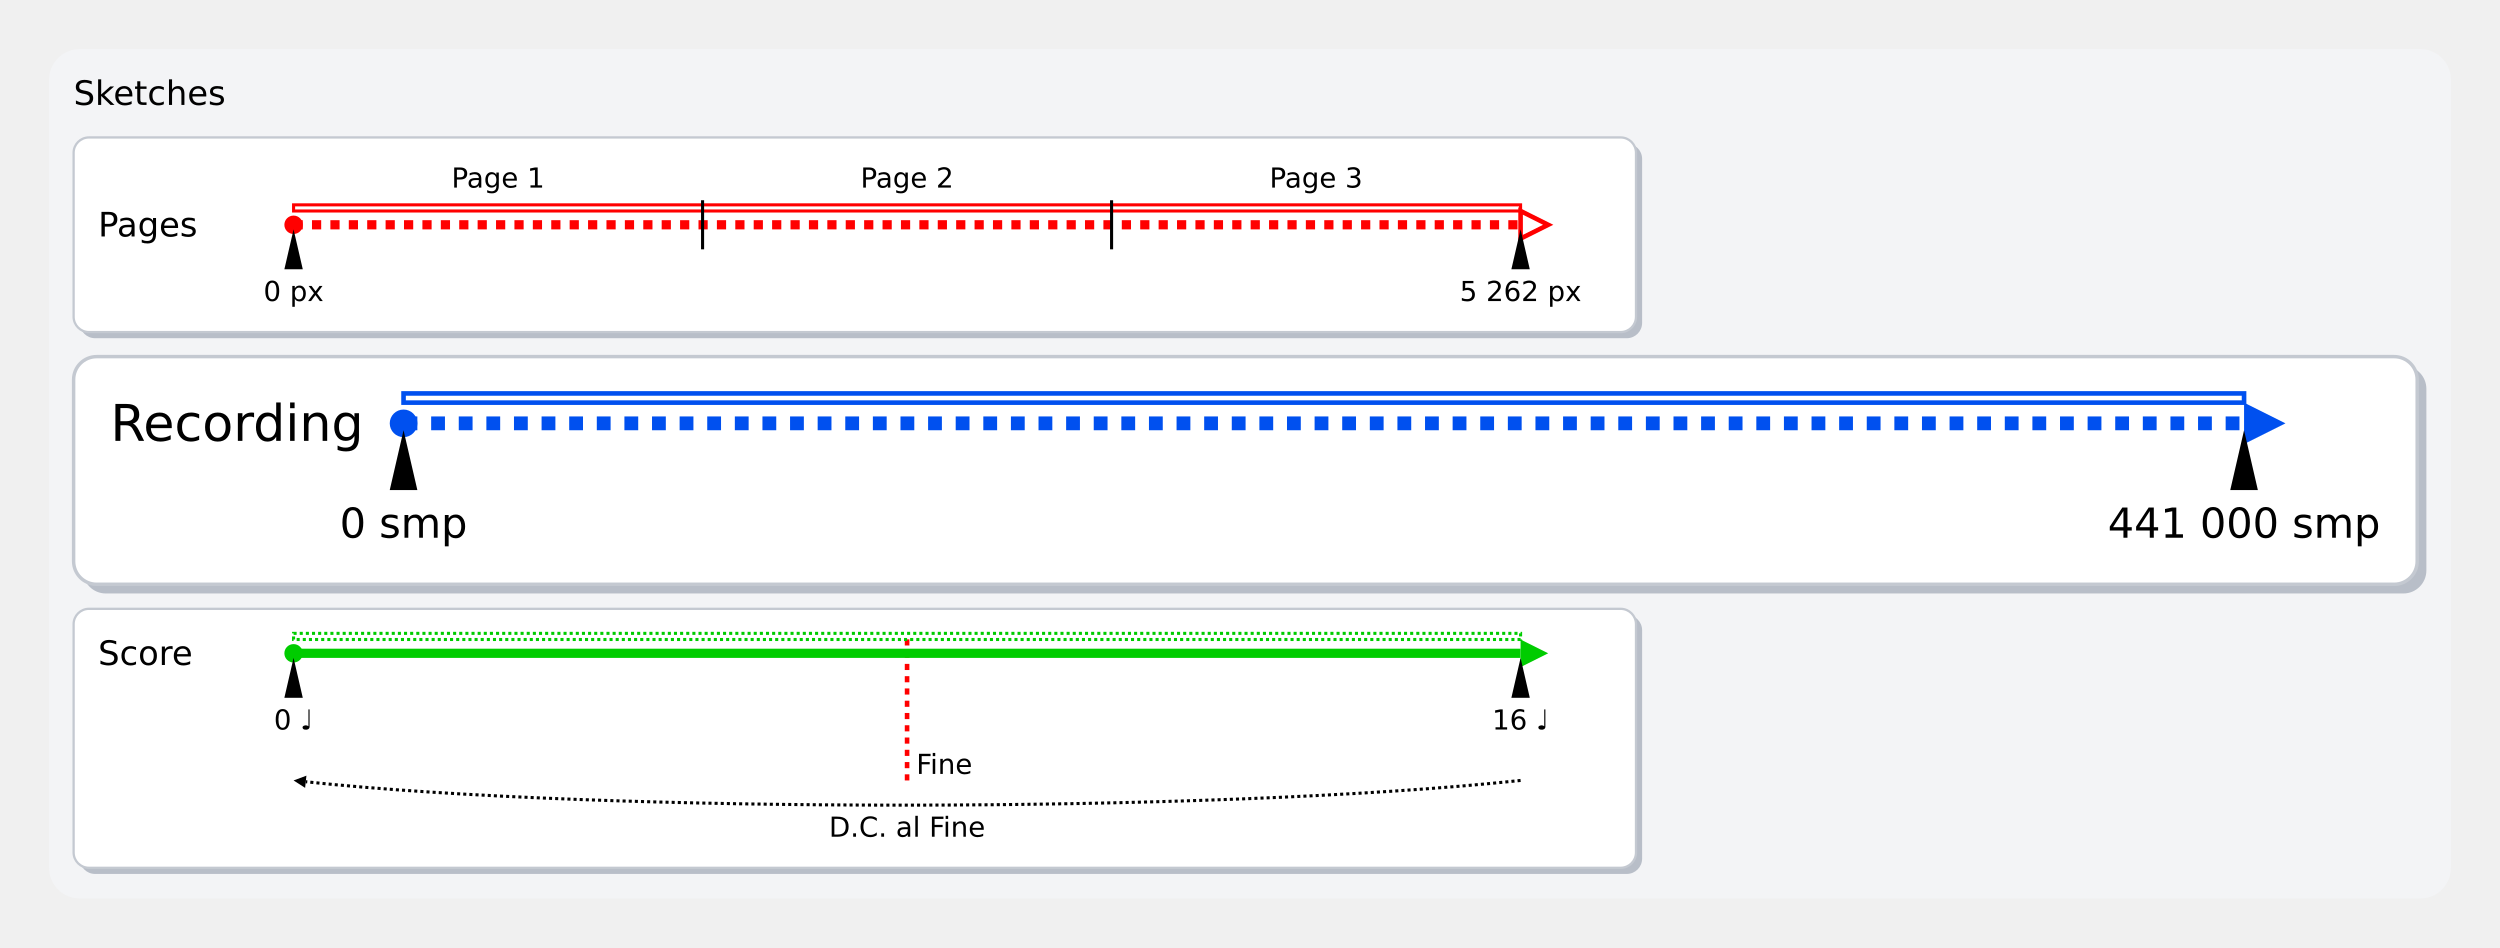
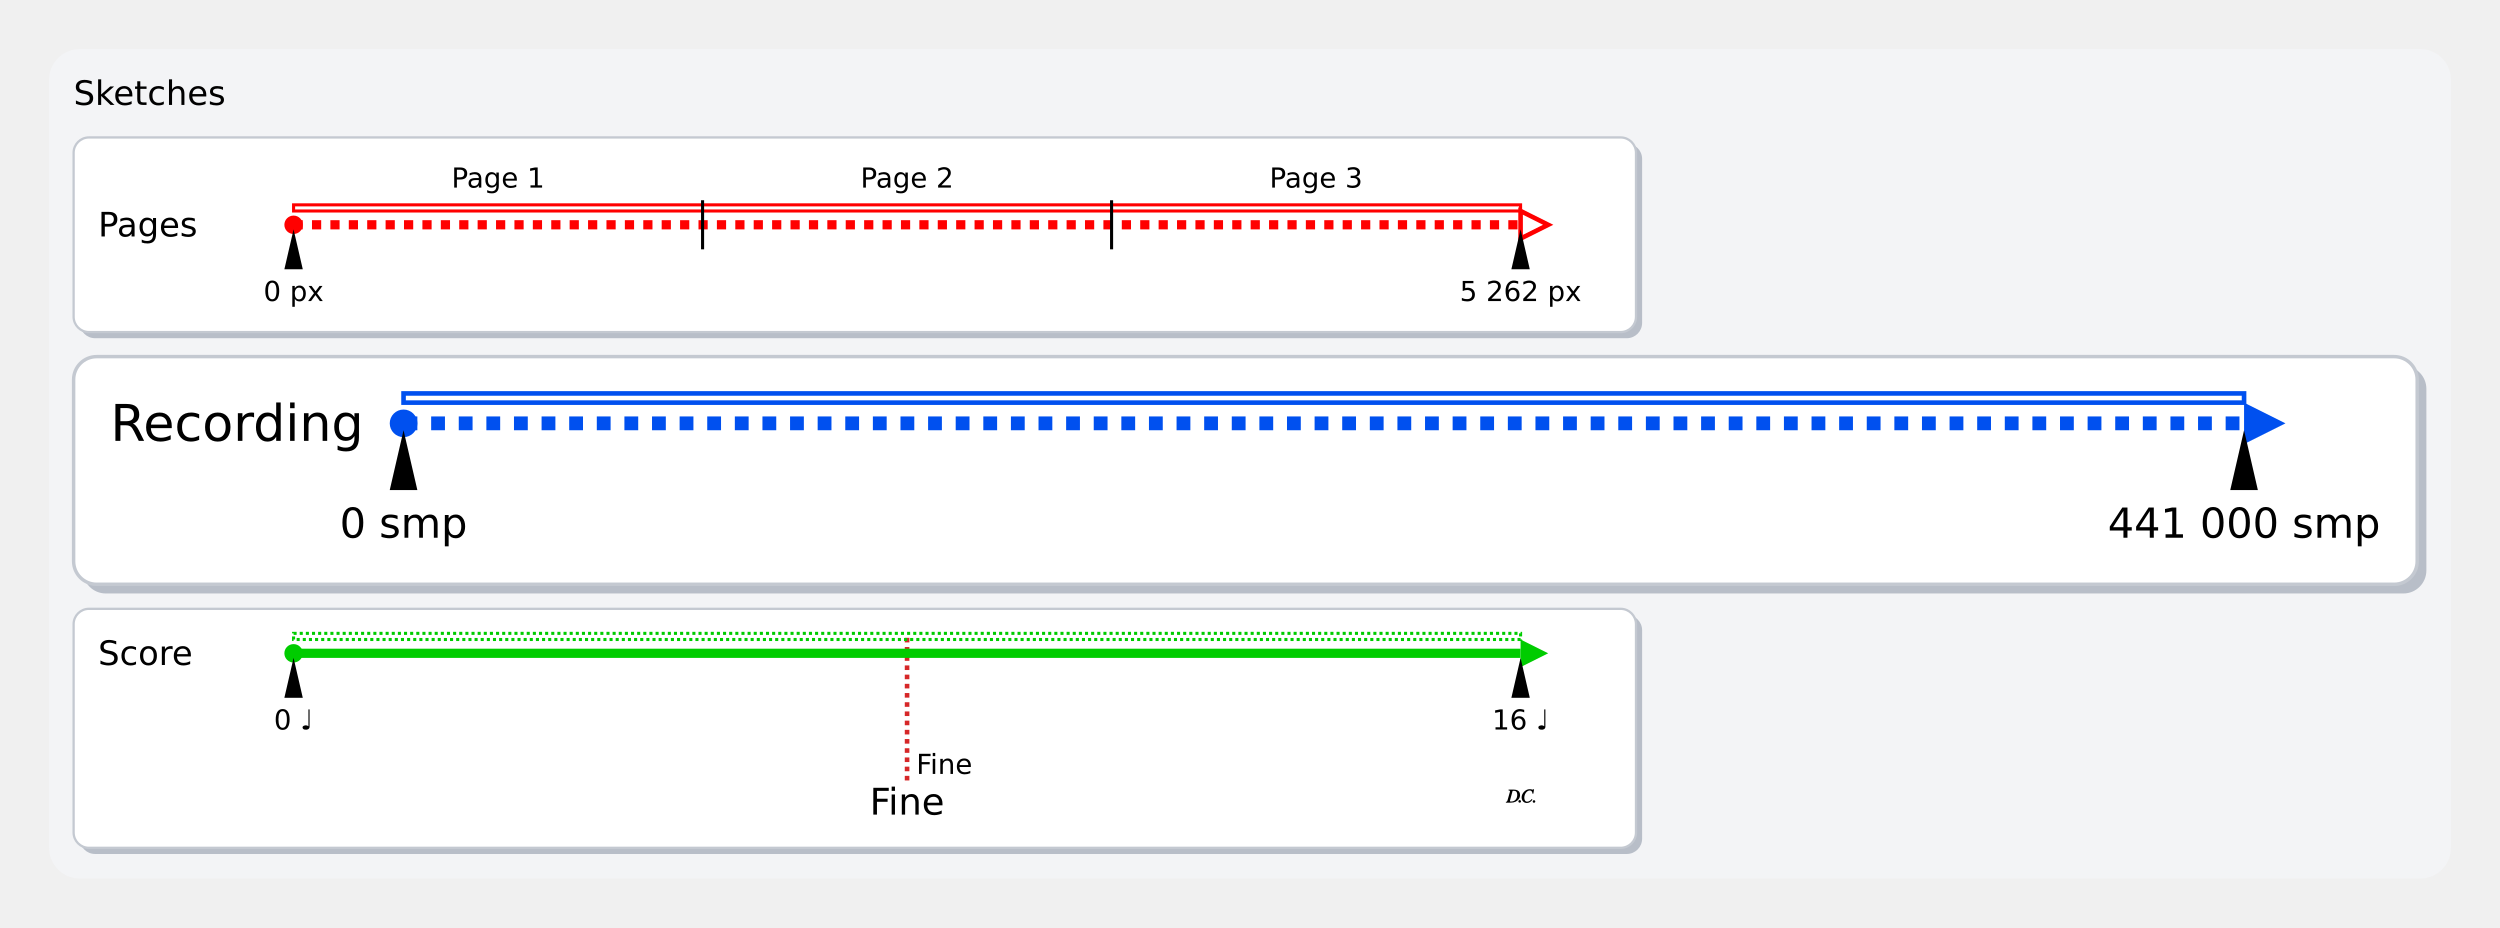
- <svg xmlns="http://www.w3.org/2000/svg" width="814.991" height="308.902" viewBox="0 0 814.991 308.902" font-family="DejaVu Sans, Noto Music" text-rendering="geometricPrecision" style="font-kerning:none;font-variant-ligatures:none">
+ <svg xmlns="http://www.w3.org/2000/svg" width="814.991" height="302.394" viewBox="0 0 814.991 302.394" font-family="DejaVu Sans, Noto Music" text-rendering="geometricPrecision" style="font-kerning:none;font-variant-ligatures:none">
  <g transform="translate(16 16)">
-     <rect x="0" y="0" width="782.991" height="276.902" rx="10" fill="#F3F4F6" />
+     <rect x="0" y="0" width="782.991" height="270.394" rx="10" fill="#F3F4F6" />
    <text data-part="name" x="8" y="18.21" text-anchor="start" font-size="11" fill="#000000">Sketches</text>
    <rect data-id="pages" data-part="card" x="10" y="30.805" width="509.327" height="63.453" rx="5" fill="#B8BEC8" />
    <rect data-id="pages" data-part="card" x="8" y="28.805" width="509.327" height="63.453" rx="5" fill="#FFFFFF" stroke="#C4C9D1" stroke-width="0.75" />
    <polygon data-id="cmap_3" points="79.704,50.781 479.704,50.781 479.704,52.781 79.704,52.781" fill="none" stroke="#FF0000" stroke-width="1" />
    <line data-id="pages" x1="79.704" y1="57.281" x2="479.704" y2="57.281" stroke="#FF0000" stroke-width="3" stroke-dasharray="3 3" />
    <circle data-id="pages" cx="79.704" cy="57.281" r="3" fill="#FF0000" />
    <polygon data-id="pages" points="488.704,57.281 479.704,52.781 479.704,61.781" fill="none" stroke="#FF0000" stroke-width="1.5" />
    <line data-id="page_2" data-part="start" x1="213.037" y1="49.281" x2="213.037" y2="65.281" stroke="#000000" stroke-width="1" />
    <line data-id="page_3" data-part="start" x1="346.37" y1="49.281" x2="346.37" y2="65.281" stroke="#000000" stroke-width="1" />
    <polygon data-id="timestamp_1" points="79.704,58.781 76.704,71.781 82.704,71.781" fill="#000000" />
    <polygon data-id="timestamp_2" points="479.704,58.781 476.704,71.781 482.704,71.781" fill="#000000" />
    <text data-id="pages" data-part="name" x="16" y="61.089" text-anchor="start" font-size="11" fill="#000000">Pages</text>
    <text data-id="timestamp_1" data-part="coordinate" x="79.704" y="82.135" text-anchor="middle" font-size="9" fill="#000000">0 px</text>
    <text data-id="timestamp_2" data-part="coordinate" x="479.704" y="82.135" text-anchor="middle" font-size="9" fill="#000000">5 262 px</text>
    <text data-id="page_1" data-part="label" x="146.37" y="45.159" text-anchor="middle" font-size="9" fill="#000000">Page 1</text>
    <text data-id="page_2" data-part="label" x="279.704" y="45.159" text-anchor="middle" font-size="9" fill="#000000">Page 2</text>
    <text data-id="page_3" data-part="label" x="413.037" y="45.159" text-anchor="middle" font-size="9" fill="#000000">Page 3</text>
    <rect data-id="recording" data-part="card" x="11" y="103.258" width="763.991" height="74.215" rx="7.5" fill="#B8BEC8" />
    <rect data-id="recording" data-part="card" x="8" y="100.258" width="763.991" height="74.215" rx="7.5" fill="#FFFFFF" stroke="#C4C9D1" stroke-width="1.125" />
    <polygon data-id="cmap_2" points="115.555,112.258 715.555,112.258 715.555,115.258 115.555,115.258" fill="none" stroke="#0050EF" stroke-width="1.5" />
    <line data-id="recording" x1="115.555" y1="122.008" x2="715.555" y2="122.008" stroke="#0050EF" stroke-width="4.5" stroke-dasharray="4.5 4.5" />
    <circle data-id="recording" cx="115.555" cy="122.008" r="4.5" fill="#0050EF" />
    <polygon data-id="recording" points="729.055,122.008 715.555,115.258 715.555,128.758" fill="#0050EF" />
    <polygon data-id="timestamp_3" points="115.555,124.258 111.055,143.758 120.055,143.758" fill="#000000" />
    <polygon data-id="timestamp_4" points="715.555,124.258 711.055,143.758 720.055,143.758" fill="#000000" />
    <text data-id="recording" data-part="name" x="20" y="127.72" text-anchor="start" font-size="16.5" fill="#000000">Recording</text>
    <text data-id="timestamp_3" data-part="coordinate" x="115.555" y="159.289" text-anchor="middle" font-size="13.5" fill="#000000">0 smp</text>
    <text data-id="timestamp_4" data-part="coordinate" x="715.555" y="159.289" text-anchor="middle" font-size="13.5" fill="#000000">441 000 smp</text>
-     <rect data-id="score" data-part="card" x="10" y="184.473" width="509.327" height="84.43" rx="5" fill="#B8BEC8" />
-     <rect data-id="score" data-part="card" x="8" y="182.473" width="509.327" height="84.43" rx="5" fill="#FFFFFF" stroke="#C4C9D1" stroke-width="0.75" />
-     <line data-id="break_1" x1="279.704" y1="238.426" x2="279.704" y2="190.473" stroke="#FF0000" stroke-width="1.5" stroke-dasharray="2 2" />
+     <rect data-id="score" data-part="card" x="10" y="184.473" width="509.327" height="77.922" rx="5" fill="#B8BEC8" />
+     <rect data-id="score" data-part="card" x="8" y="182.473" width="509.327" height="77.922" rx="5" fill="#FFFFFF" stroke="#C4C9D1" stroke-width="0.75" />
+     <line data-id="break_1" x1="279.704" y1="238.426" x2="279.704" y2="190.473" stroke="#D62728" stroke-width="1.5" stroke-dasharray="1.5 1.5" />
    <polygon data-id="cmap_1" points="79.704,190.473 479.704,190.473 479.704,192.473 79.704,192.473" fill="none" stroke="#00CC00" stroke-width="1" stroke-dasharray="1 1" />
-     <path data-id="jump_1" d="M479.704 238.426C379.704 249.092 179.704 249.092 83.681 238.85" fill="none" stroke="#000000" stroke-width="1" stroke-dasharray="1 1" />
-     <polygon data-id="jump_1" points="79.704,238.426 83.469,240.839 83.893,236.861" fill="#000000" />
    <line data-id="score" x1="79.704" y1="196.973" x2="479.704" y2="196.973" stroke="#00CC00" stroke-width="3" />
    <circle data-id="score" cx="79.704" cy="196.973" r="3" fill="#00CC00" />
    <polygon data-id="score" points="488.704,196.973 479.704,192.473 479.704,201.473" fill="#00CC00" />
    <polygon data-id="timestamp_5" points="79.704,198.473 76.704,211.473 82.704,211.473" fill="#000000" />
    <polygon data-id="timestamp_6" points="479.704,198.473 476.704,211.473 482.704,211.473" fill="#000000" />
    <text data-id="score" data-part="name" x="16" y="200.781" text-anchor="start" font-size="11" fill="#000000">Score</text>
    <text data-id="timestamp_5" data-part="coordinate" x="79.704" y="221.827" text-anchor="middle" font-size="9" fill="#000000">0 ♩</text>
    <text data-id="timestamp_6" data-part="coordinate" x="479.704" y="221.827" text-anchor="middle" font-size="9" fill="#000000">16 ♩</text>
-     <text data-id="jump_1" data-part="label" x="279.704" y="256.78" text-anchor="middle" font-size="9" fill="#000000">D.C. al Fine</text>
    <text data-id="break_1" data-part="label" x="282.704" y="236.303" text-anchor="start" font-size="9" fill="#000000">Fine</text>
+     <text data-id="break_1" data-part="symbol" x="279.704" y="249.565" text-anchor="middle" font-size="12" fill="#000000">Fine</text>
+     <text data-id="jump_1" data-part="symbol" x="479.704" y="249.565" text-anchor="middle" font-size="12" fill="#000000">𝄊</text>
  </g>
</svg>
